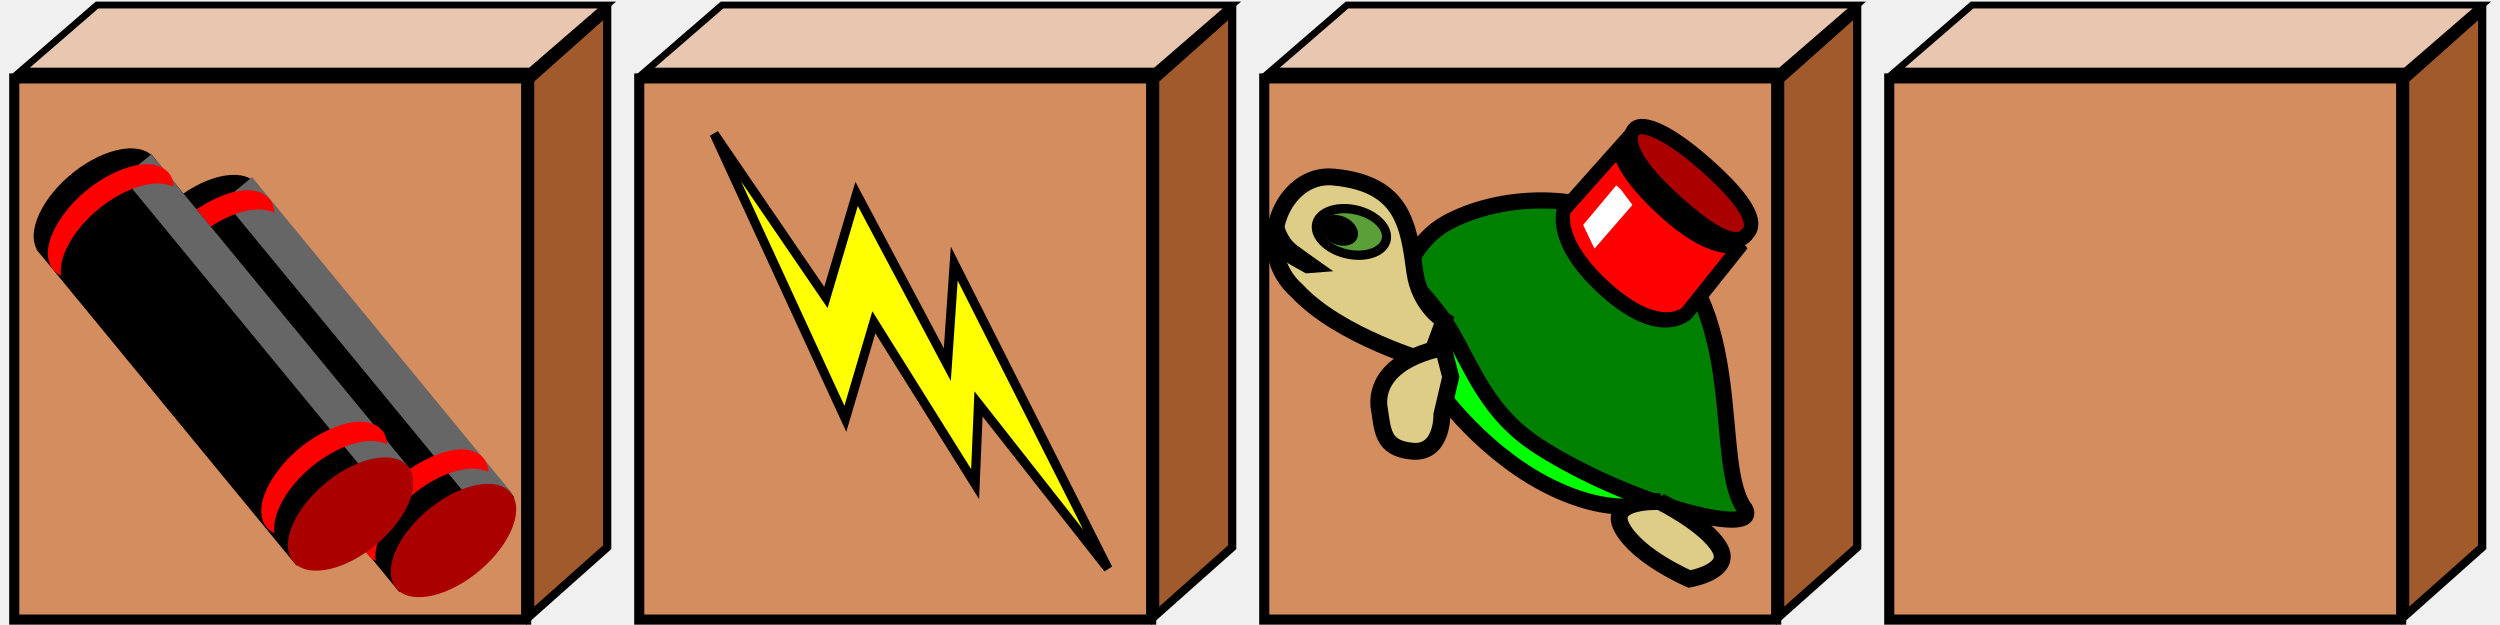
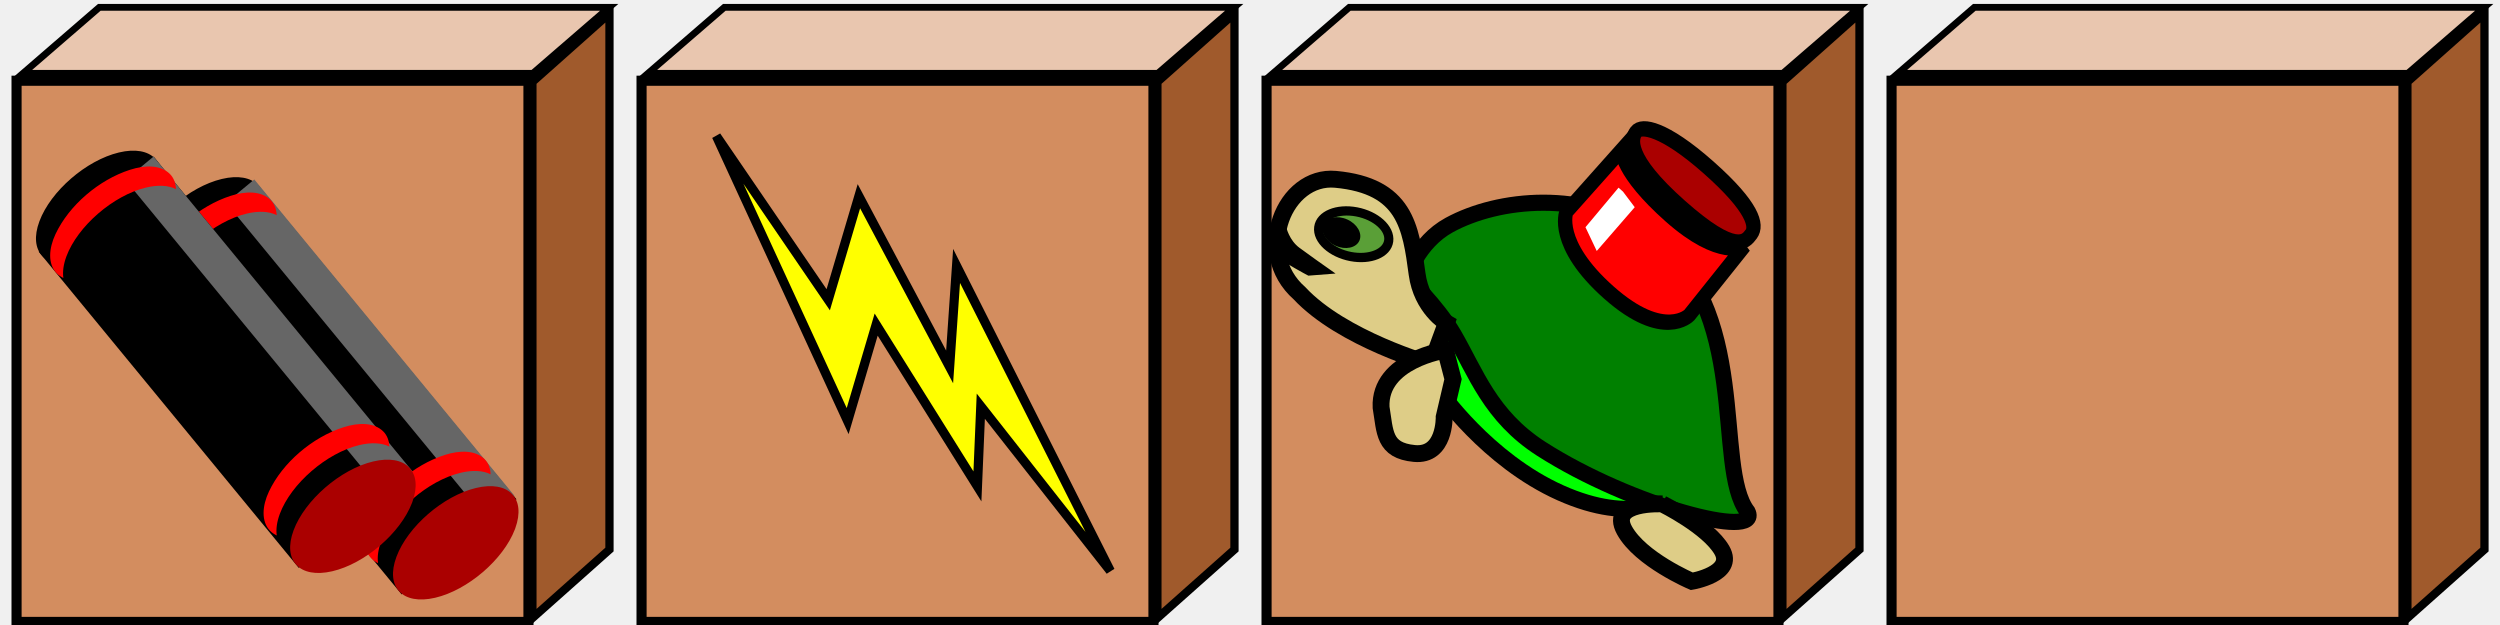
<svg xmlns="http://www.w3.org/2000/svg" width="272" height="68" viewBox="0 0 272 68" id="svg2" version="1.1">
  <defs id="defs4">
    </defs>
  <g id="layer1" transform="translate(0,-984.3622)">
    <g id="g4393" transform="matrix(0.2934598,0,0,0.2934598,-32.69048,907.7312)">
-       <g id="g4526" transform="translate(-0.2221143,-0.7788064)">
+       <g id="g4526" transform="translate(0.6297912,0.07309903)">
        <rect style="color:#000000;clip-rule:nonzero;display:inline;overflow:visible;visibility:visible;opacity:1;isolation:auto;mix-blend-mode:normal;color-interpolation:sRGB;color-interpolation-filters:linearRGB;solid-color:#000000;solid-opacity:1;fill:#d38d5f;fill-opacity:1;fill-rule:evenodd;stroke:#000000;stroke-width:3.752;stroke-linecap:round;stroke-linejoin:miter;stroke-miterlimit:4;stroke-dasharray:none;stroke-dashoffset:0;stroke-opacity:1;color-rendering:auto;image-rendering:auto;shape-rendering:auto;text-rendering:auto;enable-background:accumulate" id="rect3366" width="189.791" height="200.638" x="116.903" y="290.987" />
        <rect style="color:#000000;clip-rule:nonzero;display:inline;overflow:visible;visibility:visible;opacity:1;isolation:auto;mix-blend-mode:normal;color-interpolation:sRGB;color-interpolation-filters:linearRGB;solid-color:#000000;solid-opacity:1;fill:#e9c6af;fill-opacity:1;fill-rule:evenodd;stroke:#000000;stroke-width:3.872;stroke-linecap:round;stroke-linejoin:miter;stroke-miterlimit:4;stroke-dasharray:none;stroke-dashoffset:0;stroke-opacity:1;color-rendering:auto;image-rendering:auto;shape-rendering:auto;text-rendering:auto;enable-background:accumulate" id="rect3368" width="189.03" height="37.43" x="452.639" y="403.285" transform="matrix(1,0,-0.7564275,0.6540775,0,0)" />
        <rect style="color:#000000;clip-rule:nonzero;display:inline;overflow:visible;visibility:visible;opacity:1;isolation:auto;mix-blend-mode:normal;color-interpolation:sRGB;color-interpolation-filters:linearRGB;solid-color:#000000;solid-opacity:1;fill:#a05a2c;fill-opacity:1;fill-rule:evenodd;stroke:#000000;stroke-width:4.099;stroke-linecap:round;stroke-linejoin:miter;stroke-miterlimit:4;stroke-dasharray:none;stroke-dashoffset:0;stroke-opacity:1;color-rendering:auto;image-rendering:auto;shape-rendering:auto;text-rendering:auto;enable-background:accumulate" id="rect3370" width="38.242" height="198.773" x="412.46" y="565.599" transform="matrix(0.7471205,-0.6646886,0,1,0,0)" />
      </g>
-       <g id="g4526-7" transform="translate(231.4962,-0.7788057)">
+       <g id="g4526-7" transform="translate(232.3481,0.07309979)">
        <rect style="color:#000000;clip-rule:nonzero;display:inline;overflow:visible;visibility:visible;opacity:1;isolation:auto;mix-blend-mode:normal;color-interpolation:sRGB;color-interpolation-filters:linearRGB;solid-color:#000000;solid-opacity:1;fill:#d38d5f;fill-opacity:1;fill-rule:evenodd;stroke:#000000;stroke-width:3.752;stroke-linecap:round;stroke-linejoin:miter;stroke-miterlimit:4;stroke-dasharray:none;stroke-dashoffset:0;stroke-opacity:1;color-rendering:auto;image-rendering:auto;shape-rendering:auto;text-rendering:auto;enable-background:accumulate" id="rect3366-9" width="189.791" height="200.638" x="116.903" y="290.987" />
        <rect style="color:#000000;clip-rule:nonzero;display:inline;overflow:visible;visibility:visible;opacity:1;isolation:auto;mix-blend-mode:normal;color-interpolation:sRGB;color-interpolation-filters:linearRGB;solid-color:#000000;solid-opacity:1;fill:#e9c6af;fill-opacity:1;fill-rule:evenodd;stroke:#000000;stroke-width:3.872;stroke-linecap:round;stroke-linejoin:miter;stroke-miterlimit:4;stroke-dasharray:none;stroke-dashoffset:0;stroke-opacity:1;color-rendering:auto;image-rendering:auto;shape-rendering:auto;text-rendering:auto;enable-background:accumulate" id="rect3368-2" width="189.03" height="37.43" x="452.639" y="403.285" transform="matrix(1,0,-0.7564275,0.6540775,0,0)" />
        <rect style="color:#000000;clip-rule:nonzero;display:inline;overflow:visible;visibility:visible;opacity:1;isolation:auto;mix-blend-mode:normal;color-interpolation:sRGB;color-interpolation-filters:linearRGB;solid-color:#000000;solid-opacity:1;fill:#a05a2c;fill-opacity:1;fill-rule:evenodd;stroke:#000000;stroke-width:4.099;stroke-linecap:round;stroke-linejoin:miter;stroke-miterlimit:4;stroke-dasharray:none;stroke-dashoffset:0;stroke-opacity:1;color-rendering:auto;image-rendering:auto;shape-rendering:auto;text-rendering:auto;enable-background:accumulate" id="rect3370-0" width="38.242" height="198.773" x="412.46" y="565.599" transform="matrix(0.7471205,-0.6646886,0,1,0,0)" />
      </g>
-       <g id="g4526-2" transform="translate(463.2145,-0.7788064)">
+       <g id="g4526-2" transform="translate(464.0664,0.07309903)">
        <rect style="color:#000000;clip-rule:nonzero;display:inline;overflow:visible;visibility:visible;opacity:1;isolation:auto;mix-blend-mode:normal;color-interpolation:sRGB;color-interpolation-filters:linearRGB;solid-color:#000000;solid-opacity:1;fill:#d38d5f;fill-opacity:1;fill-rule:evenodd;stroke:#000000;stroke-width:3.752;stroke-linecap:round;stroke-linejoin:miter;stroke-miterlimit:4;stroke-dasharray:none;stroke-dashoffset:0;stroke-opacity:1;color-rendering:auto;image-rendering:auto;shape-rendering:auto;text-rendering:auto;enable-background:accumulate" id="rect3366-3" width="189.791" height="200.638" x="116.903" y="290.987" />
        <rect style="color:#000000;clip-rule:nonzero;display:inline;overflow:visible;visibility:visible;opacity:1;isolation:auto;mix-blend-mode:normal;color-interpolation:sRGB;color-interpolation-filters:linearRGB;solid-color:#000000;solid-opacity:1;fill:#e9c6af;fill-opacity:1;fill-rule:evenodd;stroke:#000000;stroke-width:3.872;stroke-linecap:round;stroke-linejoin:miter;stroke-miterlimit:4;stroke-dasharray:none;stroke-dashoffset:0;stroke-opacity:1;color-rendering:auto;image-rendering:auto;shape-rendering:auto;text-rendering:auto;enable-background:accumulate" id="rect3368-7" width="189.03" height="37.43" x="452.639" y="403.285" transform="matrix(1,0,-0.7564275,0.6540775,0,0)" />
        <rect style="color:#000000;clip-rule:nonzero;display:inline;overflow:visible;visibility:visible;opacity:1;isolation:auto;mix-blend-mode:normal;color-interpolation:sRGB;color-interpolation-filters:linearRGB;solid-color:#000000;solid-opacity:1;fill:#a05a2c;fill-opacity:1;fill-rule:evenodd;stroke:#000000;stroke-width:4.099;stroke-linecap:round;stroke-linejoin:miter;stroke-miterlimit:4;stroke-dasharray:none;stroke-dashoffset:0;stroke-opacity:1;color-rendering:auto;image-rendering:auto;shape-rendering:auto;text-rendering:auto;enable-background:accumulate" id="rect3370-5" width="38.242" height="198.773" x="412.46" y="565.599" transform="matrix(0.7471205,-0.6646886,0,1,0,0)" />
      </g>
-       <g id="g4526-9" transform="translate(694.9328,-0.7788064)">
+       <g id="g4526-9" transform="translate(695.7847,0.07309903)">
        <rect style="color:#000000;clip-rule:nonzero;display:inline;overflow:visible;visibility:visible;opacity:1;isolation:auto;mix-blend-mode:normal;color-interpolation:sRGB;color-interpolation-filters:linearRGB;solid-color:#000000;solid-opacity:1;fill:#d38d5f;fill-opacity:1;fill-rule:evenodd;stroke:#000000;stroke-width:3.752;stroke-linecap:round;stroke-linejoin:miter;stroke-miterlimit:4;stroke-dasharray:none;stroke-dashoffset:0;stroke-opacity:1;color-rendering:auto;image-rendering:auto;shape-rendering:auto;text-rendering:auto;enable-background:accumulate" id="rect3366-2" width="189.791" height="200.638" x="116.903" y="290.987" />
        <rect style="color:#000000;clip-rule:nonzero;display:inline;overflow:visible;visibility:visible;opacity:1;isolation:auto;mix-blend-mode:normal;color-interpolation:sRGB;color-interpolation-filters:linearRGB;solid-color:#000000;solid-opacity:1;fill:#e9c6af;fill-opacity:1;fill-rule:evenodd;stroke:#000000;stroke-width:3.872;stroke-linecap:round;stroke-linejoin:miter;stroke-miterlimit:4;stroke-dasharray:none;stroke-dashoffset:0;stroke-opacity:1;color-rendering:auto;image-rendering:auto;shape-rendering:auto;text-rendering:auto;enable-background:accumulate" id="rect3368-28" width="189.03" height="37.43" x="452.639" y="403.285" transform="matrix(1,0,-0.7564275,0.6540775,0,0)" />
        <rect style="color:#000000;clip-rule:nonzero;display:inline;overflow:visible;visibility:visible;opacity:1;isolation:auto;mix-blend-mode:normal;color-interpolation:sRGB;color-interpolation-filters:linearRGB;solid-color:#000000;solid-opacity:1;fill:#a05a2c;fill-opacity:1;fill-rule:evenodd;stroke:#000000;stroke-width:4.099;stroke-linecap:round;stroke-linejoin:miter;stroke-miterlimit:4;stroke-dasharray:none;stroke-dashoffset:0;stroke-opacity:1;color-rendering:auto;image-rendering:auto;shape-rendering:auto;text-rendering:auto;enable-background:accumulate" id="rect3370-9" width="38.242" height="198.773" x="412.46" y="565.599" transform="matrix(0.7471205,-0.6646886,0,1,0,0)" />
      </g>
-       <path style="fill:#ffff00;fill-rule:evenodd;stroke:#000000;stroke-width:3.408;stroke-linecap:butt;stroke-linejoin:miter;stroke-miterlimit:4;stroke-dasharray:none;stroke-opacity:1" d="m 435.38,380.62 37.545,59.997 1.251,-29.743 48.017,61.066 -57.001,-113.075 -2.573,37.452 -33.637,-63.293 -11.373,38.387 -41.466,-60.703 48.669,105.691 z" id="path4579" />
-       <g id="g4629" transform="matrix(-0.9092239,-0.4163075,-0.4163075,0.9092239,1473.374,286.8737)">
+       <path style="fill:#ffff00;fill-rule:evenodd;stroke:#000000;stroke-width:3.408;stroke-linecap:butt;stroke-linejoin:miter;stroke-miterlimit:4;stroke-dasharray:none;stroke-opacity:1" d="m 436.232,381.472 37.545,59.997 1.251,-29.743 48.017,61.066 -57.001,-113.075 -2.573,37.452 -33.637,-63.293 -11.373,38.387 -41.466,-60.703 48.669,105.691 z" id="path4579" />
+       <g id="g4629" transform="matrix(-0.9092239,-0.4163075,-0.4163075,0.9092239,1474.226,287.7256)">
        <path id="path4701-8" d="m 719.756,427.818 -15.025,24.93 c 0,0 -26.731,15.958 -56.609,15.703 -29.878,-0.255 -37.686,-15.15 -37.686,-15.15 z" style="fill:#00ff00;fill-rule:evenodd;stroke:#000000;stroke-width:5.968px;stroke-linecap:butt;stroke-linejoin:miter;stroke-opacity:1" />
        <path id="path4699-0" d="m 733.068,419.539 c 0,0 1.981,-13.317 -6.154,-24.199 -12.443,-16.646 -40.083,-32.814 -68.319,-27.809 -46.697,8.279 -57.88,68.606 -76.476,78.412 -9.049,7.387 39.896,16.195 79.224,10.645 22.235,-3.139 33.957,-15.685 47.159,-25.029 10.149,-7.184 24.567,-12.02 24.567,-12.02 z" style="fill:#008000;fill-rule:evenodd;stroke:#000000;stroke-width:5.99px;stroke-linecap:butt;stroke-linejoin:miter;stroke-opacity:1" />
        <path id="path4703-9" d="m 712.792,428.761 c 0,0 10.581,-1.11 17.439,-11.989 9.327,-14.795 17.545,-27.87 42.067,-19.288 17.961,6.286 16.542,37.372 -5.38,43.956 -21.522,8.885 -55.39,3.654 -55.39,3.654 z" style="fill:#decd87;fill-rule:evenodd;stroke:#000000;stroke-width:6.258px;stroke-linecap:butt;stroke-linejoin:miter;stroke-opacity:1" />
        <path id="path4705-5" d="m 708.889,438.105 c 0,0 20.924,13.606 12.875,29.218 -5.17,7.628 -7.46,14.187 -18.331,10.421 -10.871,-3.766 -4.423,-16.917 -4.423,-16.917 l 2.843,-14.087 z" style="fill:#decd87;fill-rule:evenodd;stroke:#000000;stroke-width:6.258px;stroke-linecap:butt;stroke-linejoin:miter;stroke-opacity:1" />
        <path id="path4707-1" d="m 612.074,456.476 c 0,0 18.586,7.358 8.683,14.724 -9.903,7.366 -30.596,6.802 -30.596,6.802 0,0 -13.585,-9.244 -5.346,-15.119 8.238,-5.875 27.26,-6.407 27.26,-6.407 z" style="fill:#decd87;fill-rule:evenodd;stroke:#000000;stroke-width:6.258px;stroke-linecap:butt;stroke-linejoin:miter;stroke-opacity:1" />
        <ellipse transform="matrix(-0.971017,-0.2390104,-0.2917808,0.9564852,0,0)" ry="8.353" rx="13.208" cy="220.443" cx="-846.568" id="path4717-4" style="color:#000000;clip-rule:nonzero;display:inline;overflow:visible;visibility:visible;opacity:1;isolation:auto;mix-blend-mode:normal;color-interpolation:sRGB;color-interpolation-filters:linearRGB;solid-color:#000000;solid-opacity:1;fill:#008000;fill-opacity:0.595;fill-rule:evenodd;stroke:#000000;stroke-width:3.41;stroke-linecap:butt;stroke-linejoin:miter;stroke-miterlimit:4;stroke-dasharray:none;stroke-dashoffset:0;stroke-opacity:1;color-rendering:auto;image-rendering:auto;shape-rendering:auto;text-rendering:auto;enable-background:accumulate" />
        <path id="path4756-4" d="m 679.057,366.403 -4.018,9.644 -24.111,8.84 -15.27,-4.822 22.503,-12.055 z" style="fill:#112b00;fill-rule:evenodd;stroke:#000000;stroke-width:3.408px;stroke-linecap:butt;stroke-linejoin:miter;stroke-opacity:1" />
        <ellipse transform="matrix(-0.9999725,-0.00742227,-0.00810043,0.9999672,0,0)" ry="5.333" rx="7.312" cy="408.881" cx="-765.446" id="path4770-8" style="color:#000000;clip-rule:nonzero;display:inline;overflow:visible;visibility:visible;opacity:1;isolation:auto;mix-blend-mode:normal;color-interpolation:sRGB;color-interpolation-filters:linearRGB;solid-color:#000000;solid-opacity:1;fill:#000000;fill-opacity:1;fill-rule:evenodd;stroke:none;stroke-width:2;stroke-linecap:butt;stroke-linejoin:miter;stroke-miterlimit:4;stroke-dasharray:none;stroke-dashoffset:0;stroke-opacity:1;color-rendering:auto;image-rendering:auto;shape-rendering:auto;text-rendering:auto;enable-background:accumulate" />
        <path id="path4776-3" d="m 782.925,422.386 c 0,0 -3.312,4.416 -8.612,5.52 -5.3,1.104 -11.261,2.208 -11.261,2.208 l 3.975,2.208 c 0,0 9.937,-0.552 12.586,-1.656 2.65,-1.104 3.312,-8.281 3.312,-8.281 z" style="fill:#000000;fill-opacity:1;fill-rule:evenodd;stroke:#000000;stroke-width:3.626px;stroke-linecap:butt;stroke-linejoin:miter;stroke-opacity:1" />
        <g transform="matrix(-5.033298,1.534855,1.387896,5.566255,-506.5034,-5422.645)" id="g4206-77">
          <path id="path4191-7" d="m 46.309,1023.09 -0.319,5.416 c 0,0 0.708,2.075 5.896,2.075 5.189,0 5.425,-2.358 5.425,-2.358 l 0,-5.717 c 0,0 -0.708,1.698 -5.425,1.698 -4.717,0 -5.577,-1.114 -5.577,-1.114 z" style="fill:#ff0000;fill-rule:evenodd;stroke:#000000;stroke-width:1px;stroke-linecap:butt;stroke-linejoin:miter;stroke-opacity:1" />
          <path id="path4195-3" d="m 46.309,1021.635 c 0.035,0.557 0.543,1.734 5.732,1.734 5.189,0 5.142,-1.092 5.117,-1.734 -0.025,-0.643 -1.024,-1.39 -5.27,-1.39 -4.245,0 -5.614,0.833 -5.579,1.39 z" style="fill:#aa0000;fill-rule:evenodd;stroke:#000000;stroke-width:1px;stroke-linecap:butt;stroke-linejoin:miter;stroke-opacity:1" />
          <path id="path4199-9" d="m 47.8,1025.088 -0.083,3.335 1.668,0.667 0.167,-3.751 -1.334,-0.251 z" style="fill:#ffffff;fill-rule:evenodd;stroke:none;stroke-width:1px;stroke-linecap:butt;stroke-linejoin:miter;stroke-opacity:1" />
        </g>
      </g>
    </g>
-     <g id="g4416" transform="matrix(0.74873,0.8934144,-0.8934144,0.74873,901.3674,239.3594)">
+     <g id="g4416" transform="matrix(0.74873,0.8934144,-0.8934144,0.74873,901.6174,239.6094)">
      <g transform="matrix(1.087328,0.00996893,-0.00778821,1.391784,22.65213,-399.5165)" id="g3480">
        <rect style="color:#000000;clip-rule:nonzero;display:inline;overflow:visible;visibility:visible;opacity:1;isolation:auto;mix-blend-mode:normal;color-interpolation:sRGB;color-interpolation-filters:linearRGB;solid-color:#000000;solid-opacity:1;fill:#000000;fill-opacity:1;fill-rule:evenodd;stroke:none;stroke-width:3.543;stroke-linecap:round;stroke-linejoin:miter;stroke-miterlimit:4;stroke-dasharray:none;stroke-dashoffset:0;stroke-opacity:1;color-rendering:auto;image-rendering:auto;shape-rendering:auto;text-rendering:auto;enable-background:accumulate" id="rect3410" width="35.142" height="10" x="5.966" y="1002.522" />
        <path style="color:#000000;clip-rule:nonzero;display:inline;overflow:visible;visibility:visible;opacity:1;isolation:auto;mix-blend-mode:normal;color-interpolation:sRGB;color-interpolation-filters:linearRGB;solid-color:#000000;solid-opacity:1;fill:#000000;fill-opacity:1;fill-rule:evenodd;stroke:none;stroke-width:3.543;stroke-linecap:round;stroke-linejoin:miter;stroke-miterlimit:4;stroke-dasharray:none;stroke-dashoffset:0;stroke-opacity:1;color-rendering:auto;image-rendering:auto;shape-rendering:auto;text-rendering:auto;enable-background:accumulate" id="path3412" d="m 8.667,1003.886 a 3.42,5 0 0 1 0.15,7.051 3.42,5 0 0 1 -4.822,0.253 3.42,5 0 0 1 -0.196,-7.049 3.42,5 0 0 1 4.82,-0.32" />
        <rect style="color:#000000;clip-rule:nonzero;display:inline;overflow:visible;visibility:visible;opacity:1;isolation:auto;mix-blend-mode:normal;color-interpolation:sRGB;color-interpolation-filters:linearRGB;solid-color:#000000;solid-opacity:1;fill:#666666;fill-opacity:1;fill-rule:evenodd;stroke:none;stroke-width:3.543;stroke-linecap:round;stroke-linejoin:miter;stroke-miterlimit:4;stroke-dasharray:none;stroke-dashoffset:0;stroke-opacity:1;color-rendering:auto;image-rendering:auto;shape-rendering:auto;text-rendering:auto;enable-background:accumulate" id="rect3410-6-3-5" width="35.142" height="2.453" x="5.612" y="1002.475" />
        <path style="color:#000000;clip-rule:nonzero;display:inline;overflow:visible;visibility:visible;opacity:1;isolation:auto;mix-blend-mode:normal;color-interpolation:sRGB;color-interpolation-filters:linearRGB;solid-color:#000000;solid-opacity:1;fill:#aa0000;fill-opacity:1;fill-rule:evenodd;stroke:none;stroke-width:3.543;stroke-linecap:round;stroke-linejoin:miter;stroke-miterlimit:4;stroke-dasharray:none;stroke-dashoffset:0;stroke-opacity:1;color-rendering:auto;image-rendering:auto;shape-rendering:auto;text-rendering:auto;enable-background:accumulate" id="path3412-3" d="m 43.012,1003.886 a 3.42,5 0 0 1 0.15,7.051 3.42,5 0 0 1 -4.822,0.253 3.42,5 0 0 1 -0.196,-7.049 3.42,5 0 0 1 4.82,-0.32" />
        <path id="path3412-3-5-9-0" d="m 7.861,1002.506 c -1.097,0.088 -1.945,0.881 -2.462,1.895 -1.033,2.029 -0.99,4.651 0.173,6.586 0.581,0.968 1.554,1.684 2.652,1.615 0.24,-0.015 0.466,-0.07 0.682,-0.148 a 3.42,5 0 0 1 -1.26,-1.077 3.42,5 0 0 1 -0.194,-7.049 3.42,5 0 0 1 1.746,-1.49 c -0.404,-0.238 -0.853,-0.37 -1.337,-0.332 z" style="color:#000000;font-style:normal;font-variant:normal;font-weight:normal;font-stretch:normal;font-size:medium;line-height:normal;font-family:sans-serif;text-indent:0;text-align:start;text-decoration:none;text-decoration-line:none;text-decoration-style:solid;text-decoration-color:#000000;letter-spacing:normal;word-spacing:normal;text-transform:none;direction:ltr;block-progression:tb;writing-mode:lr-tb;baseline-shift:baseline;text-anchor:start;white-space:normal;clip-rule:nonzero;display:inline;overflow:visible;visibility:visible;opacity:1;isolation:auto;mix-blend-mode:normal;color-interpolation:sRGB;color-interpolation-filters:linearRGB;solid-color:#000000;solid-opacity:1;fill:#ff0000;fill-opacity:1;fill-rule:evenodd;stroke:none;stroke-width:2.447;stroke-linecap:round;stroke-linejoin:miter;stroke-miterlimit:4;stroke-dasharray:none;stroke-dashoffset:0;stroke-opacity:1;color-rendering:auto;image-rendering:auto;shape-rendering:auto;text-rendering:auto;enable-background:accumulate" />
        <rect style="color:#000000;clip-rule:nonzero;display:inline;overflow:visible;visibility:visible;opacity:1;isolation:auto;mix-blend-mode:normal;color-interpolation:sRGB;color-interpolation-filters:linearRGB;solid-color:#000000;solid-opacity:1;fill:#000000;fill-opacity:1;fill-rule:evenodd;stroke:none;stroke-width:3.543;stroke-linecap:round;stroke-linejoin:miter;stroke-miterlimit:4;stroke-dasharray:none;stroke-dashoffset:0;stroke-opacity:1;color-rendering:auto;image-rendering:auto;shape-rendering:auto;text-rendering:auto;enable-background:accumulate" id="rect3410-6" width="35.142" height="10" x="-1.418" y="1006.72" />
        <path style="color:#000000;clip-rule:nonzero;display:inline;overflow:visible;visibility:visible;opacity:1;isolation:auto;mix-blend-mode:normal;color-interpolation:sRGB;color-interpolation-filters:linearRGB;solid-color:#000000;solid-opacity:1;fill:#000000;fill-opacity:1;fill-rule:evenodd;stroke:none;stroke-width:3.543;stroke-linecap:round;stroke-linejoin:miter;stroke-miterlimit:4;stroke-dasharray:none;stroke-dashoffset:0;stroke-opacity:1;color-rendering:auto;image-rendering:auto;shape-rendering:auto;text-rendering:auto;enable-background:accumulate" id="path3412-7" d="m 1.283,1008.084 a 3.42,5 0 0 1 0.15,7.051 3.42,5 0 0 1 -4.822,0.253 3.42,5 0 0 1 -0.196,-7.048 3.42,5 0 0 1 4.82,-0.32" />
        <rect style="color:#000000;clip-rule:nonzero;display:inline;overflow:visible;visibility:visible;opacity:1;isolation:auto;mix-blend-mode:normal;color-interpolation:sRGB;color-interpolation-filters:linearRGB;solid-color:#000000;solid-opacity:1;fill:#666666;fill-opacity:1;fill-rule:evenodd;stroke:none;stroke-width:3.543;stroke-linecap:round;stroke-linejoin:miter;stroke-miterlimit:4;stroke-dasharray:none;stroke-dashoffset:0;stroke-opacity:1;color-rendering:auto;image-rendering:auto;shape-rendering:auto;text-rendering:auto;enable-background:accumulate" id="rect3410-6-3" width="35.142" height="2.453" x="-1.418" y="1006.72" />
        <path id="path3412-3-5-9-7" d="m 36.709,1002.465 c -1.097,0.088 -1.945,0.881 -2.462,1.895 -1.033,2.029 -0.99,4.651 0.173,6.586 0.581,0.968 1.554,1.684 2.652,1.615 0.24,-0.015 0.466,-0.07 0.682,-0.148 a 3.42,5 0 0 1 -1.26,-1.077 3.42,5 0 0 1 -0.194,-7.049 3.42,5 0 0 1 1.746,-1.49 c -0.404,-0.238 -0.853,-0.37 -1.337,-0.332 z" style="color:#000000;font-style:normal;font-variant:normal;font-weight:normal;font-stretch:normal;font-size:medium;line-height:normal;font-family:sans-serif;text-indent:0;text-align:start;text-decoration:none;text-decoration-line:none;text-decoration-style:solid;text-decoration-color:#000000;letter-spacing:normal;word-spacing:normal;text-transform:none;direction:ltr;block-progression:tb;writing-mode:lr-tb;baseline-shift:baseline;text-anchor:start;white-space:normal;clip-rule:nonzero;display:inline;overflow:visible;visibility:visible;opacity:1;isolation:auto;mix-blend-mode:normal;color-interpolation:sRGB;color-interpolation-filters:linearRGB;solid-color:#000000;solid-opacity:1;fill:#ff0000;fill-opacity:1;fill-rule:evenodd;stroke:none;stroke-width:2.447;stroke-linecap:round;stroke-linejoin:miter;stroke-miterlimit:4;stroke-dasharray:none;stroke-dashoffset:0;stroke-opacity:1;color-rendering:auto;image-rendering:auto;shape-rendering:auto;text-rendering:auto;enable-background:accumulate" />
        <path style="color:#000000;clip-rule:nonzero;display:inline;overflow:visible;visibility:visible;opacity:1;isolation:auto;mix-blend-mode:normal;color-interpolation:sRGB;color-interpolation-filters:linearRGB;solid-color:#000000;solid-opacity:1;fill:#aa0000;fill-opacity:1;fill-rule:evenodd;stroke:none;stroke-width:3.543;stroke-linecap:round;stroke-linejoin:miter;stroke-miterlimit:4;stroke-dasharray:none;stroke-dashoffset:0;stroke-opacity:1;color-rendering:auto;image-rendering:auto;shape-rendering:auto;text-rendering:auto;enable-background:accumulate" id="path3412-3-5" d="m 35.627,1008.084 a 3.42,5 0 0 1 0.15,7.051 3.42,5 0 0 1 -4.822,0.253 3.42,5 0 0 1 -0.196,-7.048 3.42,5 0 0 1 4.82,-0.32" />
        <path id="path3412-3-5-9" d="m 29.331,1006.531 c -1.097,0.088 -1.945,0.881 -2.462,1.895 -1.033,2.029 -0.99,4.651 0.173,6.586 0.581,0.968 1.554,1.684 2.652,1.615 0.24,-0.015 0.466,-0.07 0.682,-0.148 a 3.42,5 0 0 1 -1.26,-1.077 3.42,5 0 0 1 -0.194,-7.049 3.42,5 0 0 1 1.746,-1.49 c -0.404,-0.238 -0.853,-0.37 -1.337,-0.332 z" style="color:#000000;font-style:normal;font-variant:normal;font-weight:normal;font-stretch:normal;font-size:medium;line-height:normal;font-family:sans-serif;text-indent:0;text-align:start;text-decoration:none;text-decoration-line:none;text-decoration-style:solid;text-decoration-color:#000000;letter-spacing:normal;word-spacing:normal;text-transform:none;direction:ltr;block-progression:tb;writing-mode:lr-tb;baseline-shift:baseline;text-anchor:start;white-space:normal;clip-rule:nonzero;display:inline;overflow:visible;visibility:visible;opacity:1;isolation:auto;mix-blend-mode:normal;color-interpolation:sRGB;color-interpolation-filters:linearRGB;solid-color:#000000;solid-opacity:1;fill:#ff0000;fill-opacity:1;fill-rule:evenodd;stroke:none;stroke-width:2.447;stroke-linecap:round;stroke-linejoin:miter;stroke-miterlimit:4;stroke-dasharray:none;stroke-dashoffset:0;stroke-opacity:1;color-rendering:auto;image-rendering:auto;shape-rendering:auto;text-rendering:auto;enable-background:accumulate" />
        <path id="path3412-3-5-9-2" d="m 0.624,1006.614 c -1.097,0.088 -1.945,0.881 -2.462,1.895 -1.033,2.029 -0.99,4.651 0.173,6.586 0.581,0.968 1.554,1.684 2.652,1.615 0.24,-0.015 0.466,-0.07 0.682,-0.148 a 3.42,5 0 0 1 -1.26,-1.077 3.42,5 0 0 1 -0.194,-7.049 3.42,5 0 0 1 1.746,-1.49 c -0.404,-0.238 -0.853,-0.37 -1.337,-0.332 z" style="color:#000000;font-style:normal;font-variant:normal;font-weight:normal;font-stretch:normal;font-size:medium;line-height:normal;font-family:sans-serif;text-indent:0;text-align:start;text-decoration:none;text-decoration-line:none;text-decoration-style:solid;text-decoration-color:#000000;letter-spacing:normal;word-spacing:normal;text-transform:none;direction:ltr;block-progression:tb;writing-mode:lr-tb;baseline-shift:baseline;text-anchor:start;white-space:normal;clip-rule:nonzero;display:inline;overflow:visible;visibility:visible;opacity:1;isolation:auto;mix-blend-mode:normal;color-interpolation:sRGB;color-interpolation-filters:linearRGB;solid-color:#000000;solid-opacity:1;fill:#ff0000;fill-opacity:1;fill-rule:evenodd;stroke:none;stroke-width:2.447;stroke-linecap:round;stroke-linejoin:miter;stroke-miterlimit:4;stroke-dasharray:none;stroke-dashoffset:0;stroke-opacity:1;color-rendering:auto;image-rendering:auto;shape-rendering:auto;text-rendering:auto;enable-background:accumulate" />
      </g>
      <text id="text3490" y="1013.267" x="24.367" style="font-style:normal;font-weight:normal;font-size:45px;line-height:125%;font-family:sans-serif;text-align:end;letter-spacing:0px;word-spacing:0px;text-anchor:end;fill:#000000;fill-opacity:1;stroke:none;stroke-width:1px;stroke-linecap:butt;stroke-linejoin:miter;stroke-opacity:1" xml:space="preserve">
        <tspan style="font-size:13.75px;fill:#ffff00" y="1013.267" x="24.367" id="tspan3492">+</tspan>
      </text>
      <text id="text3490-6" y="1012.761" x="42.51" style="font-style:normal;font-weight:normal;font-size:45px;line-height:125%;font-family:sans-serif;text-align:end;letter-spacing:0px;word-spacing:0px;text-anchor:end;fill:#000000;fill-opacity:1;stroke:none;stroke-width:1px;stroke-linecap:butt;stroke-linejoin:miter;stroke-opacity:1" xml:space="preserve">
        <tspan style="font-size:13.75px;fill:#ffff00" y="1012.761" x="42.51" id="tspan3492-2">-</tspan>
      </text>
    </g>
  </g>
</svg>
